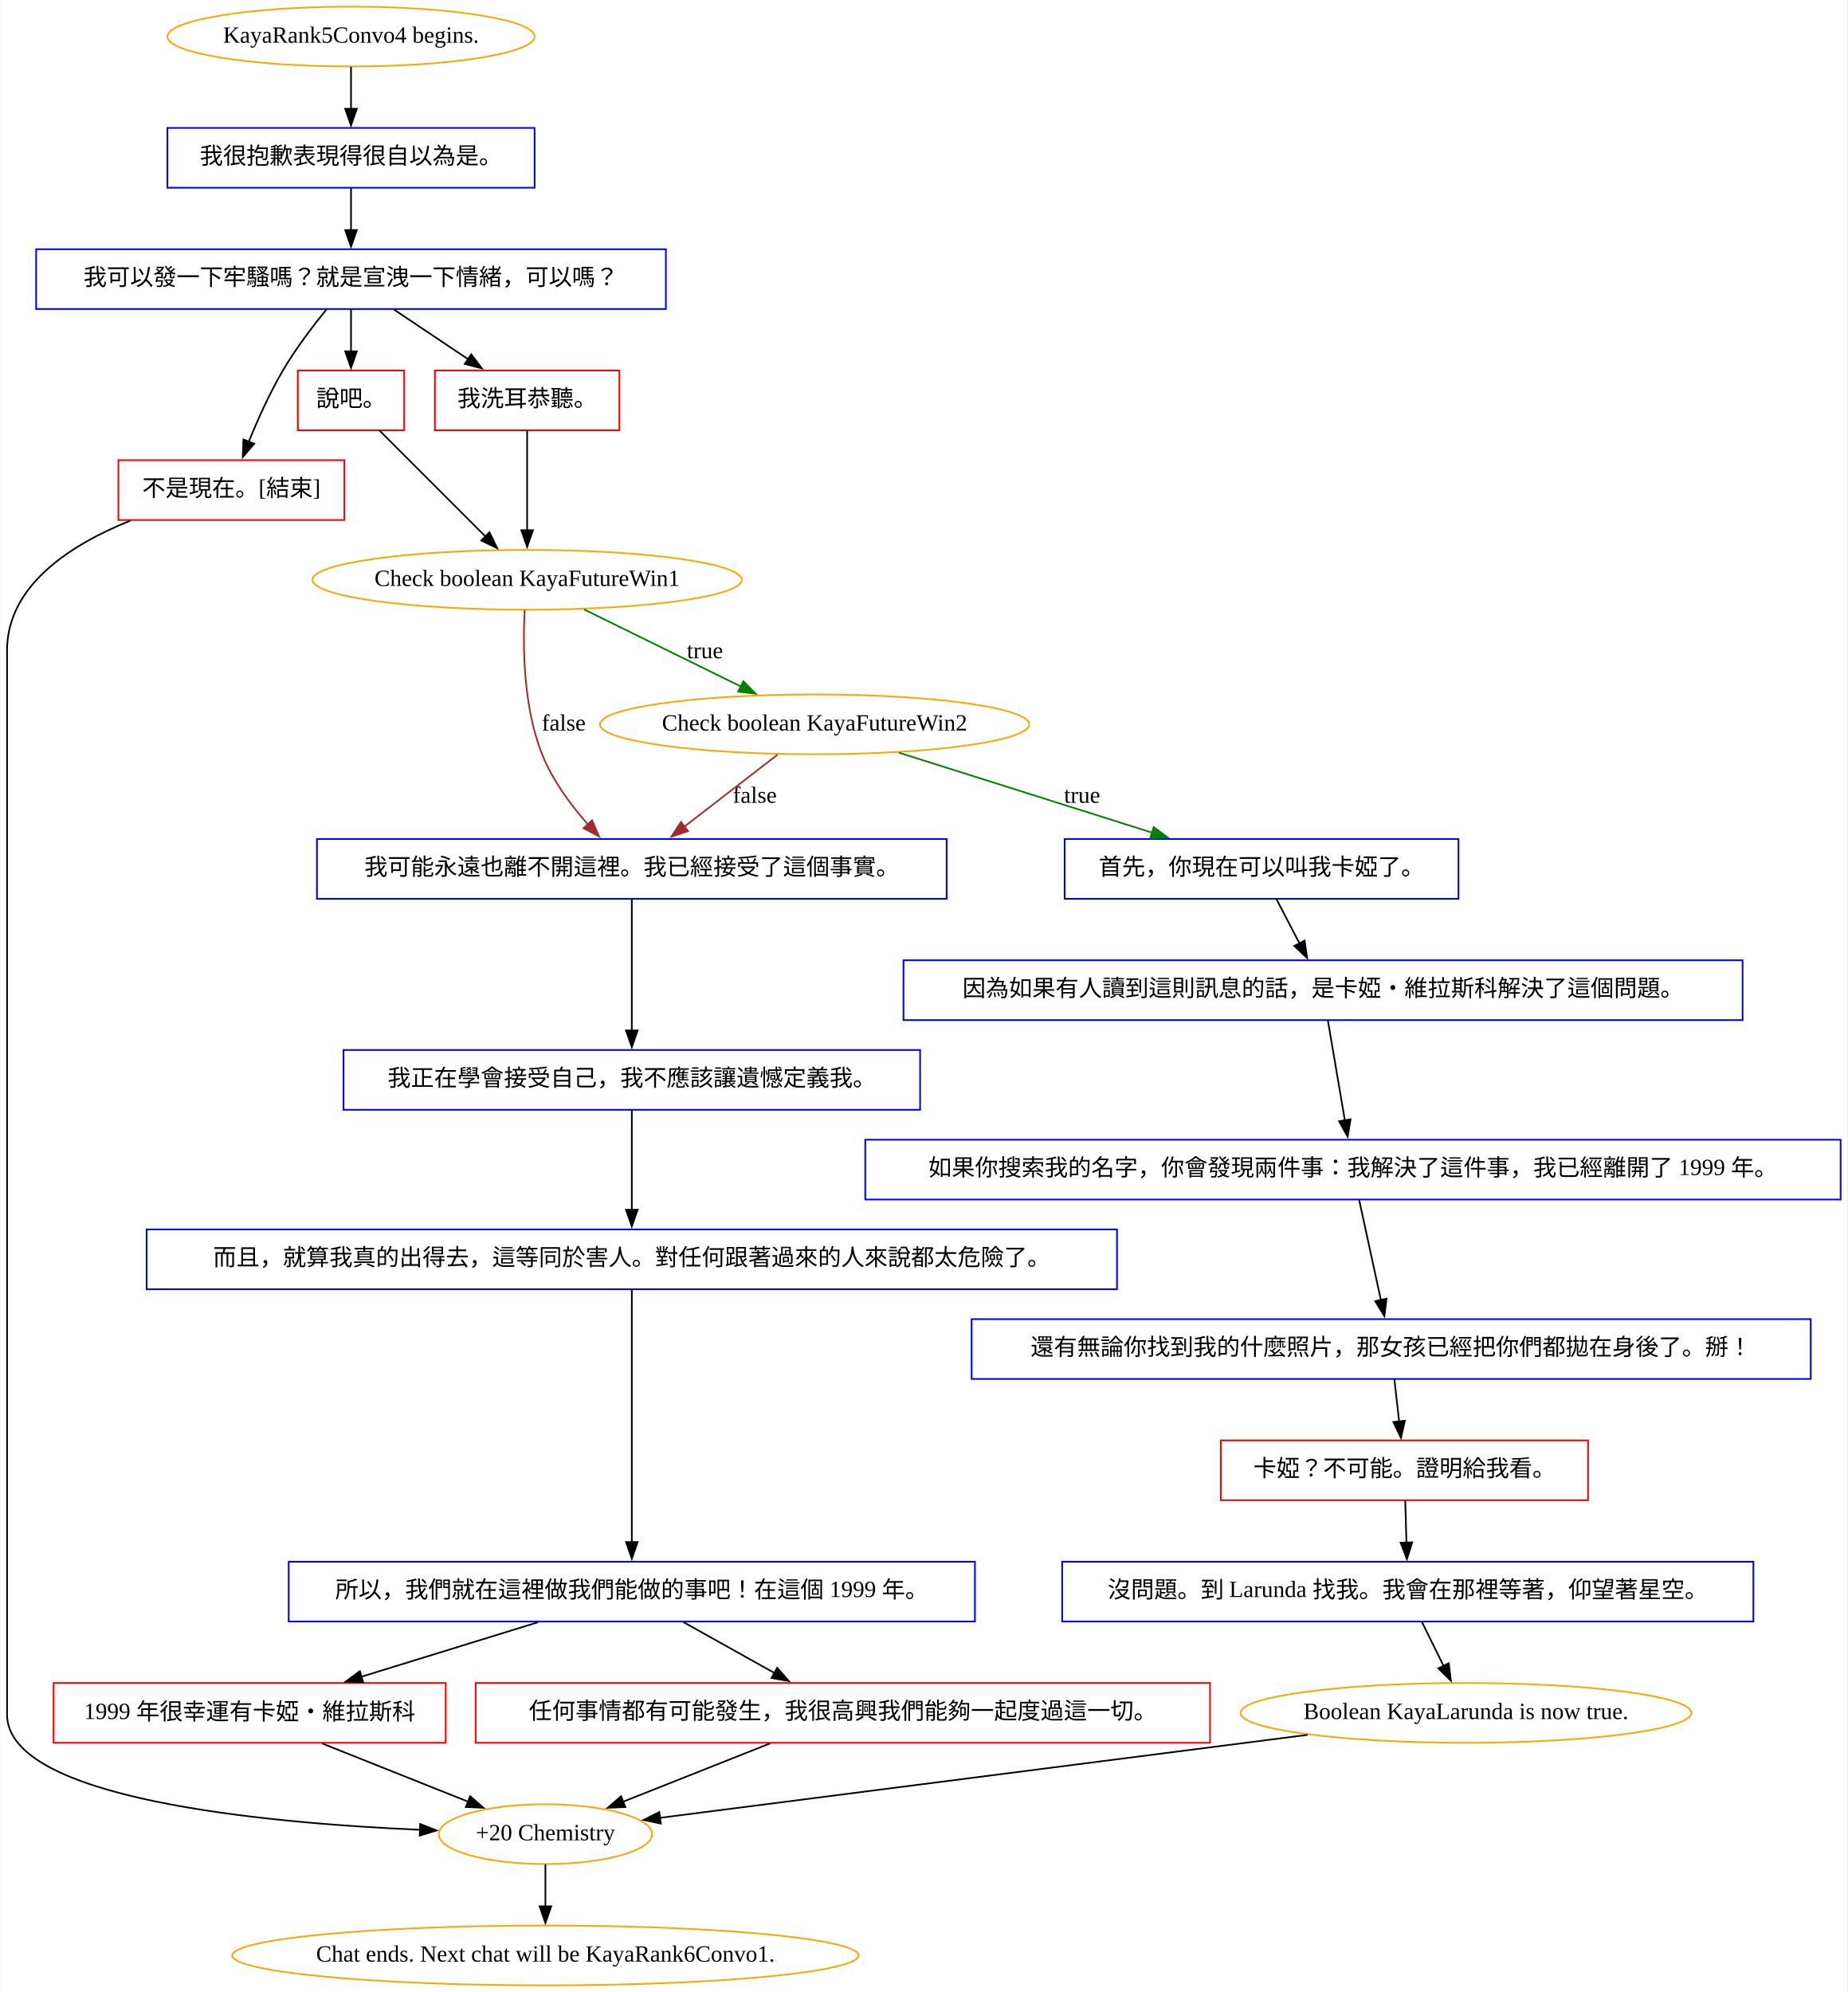
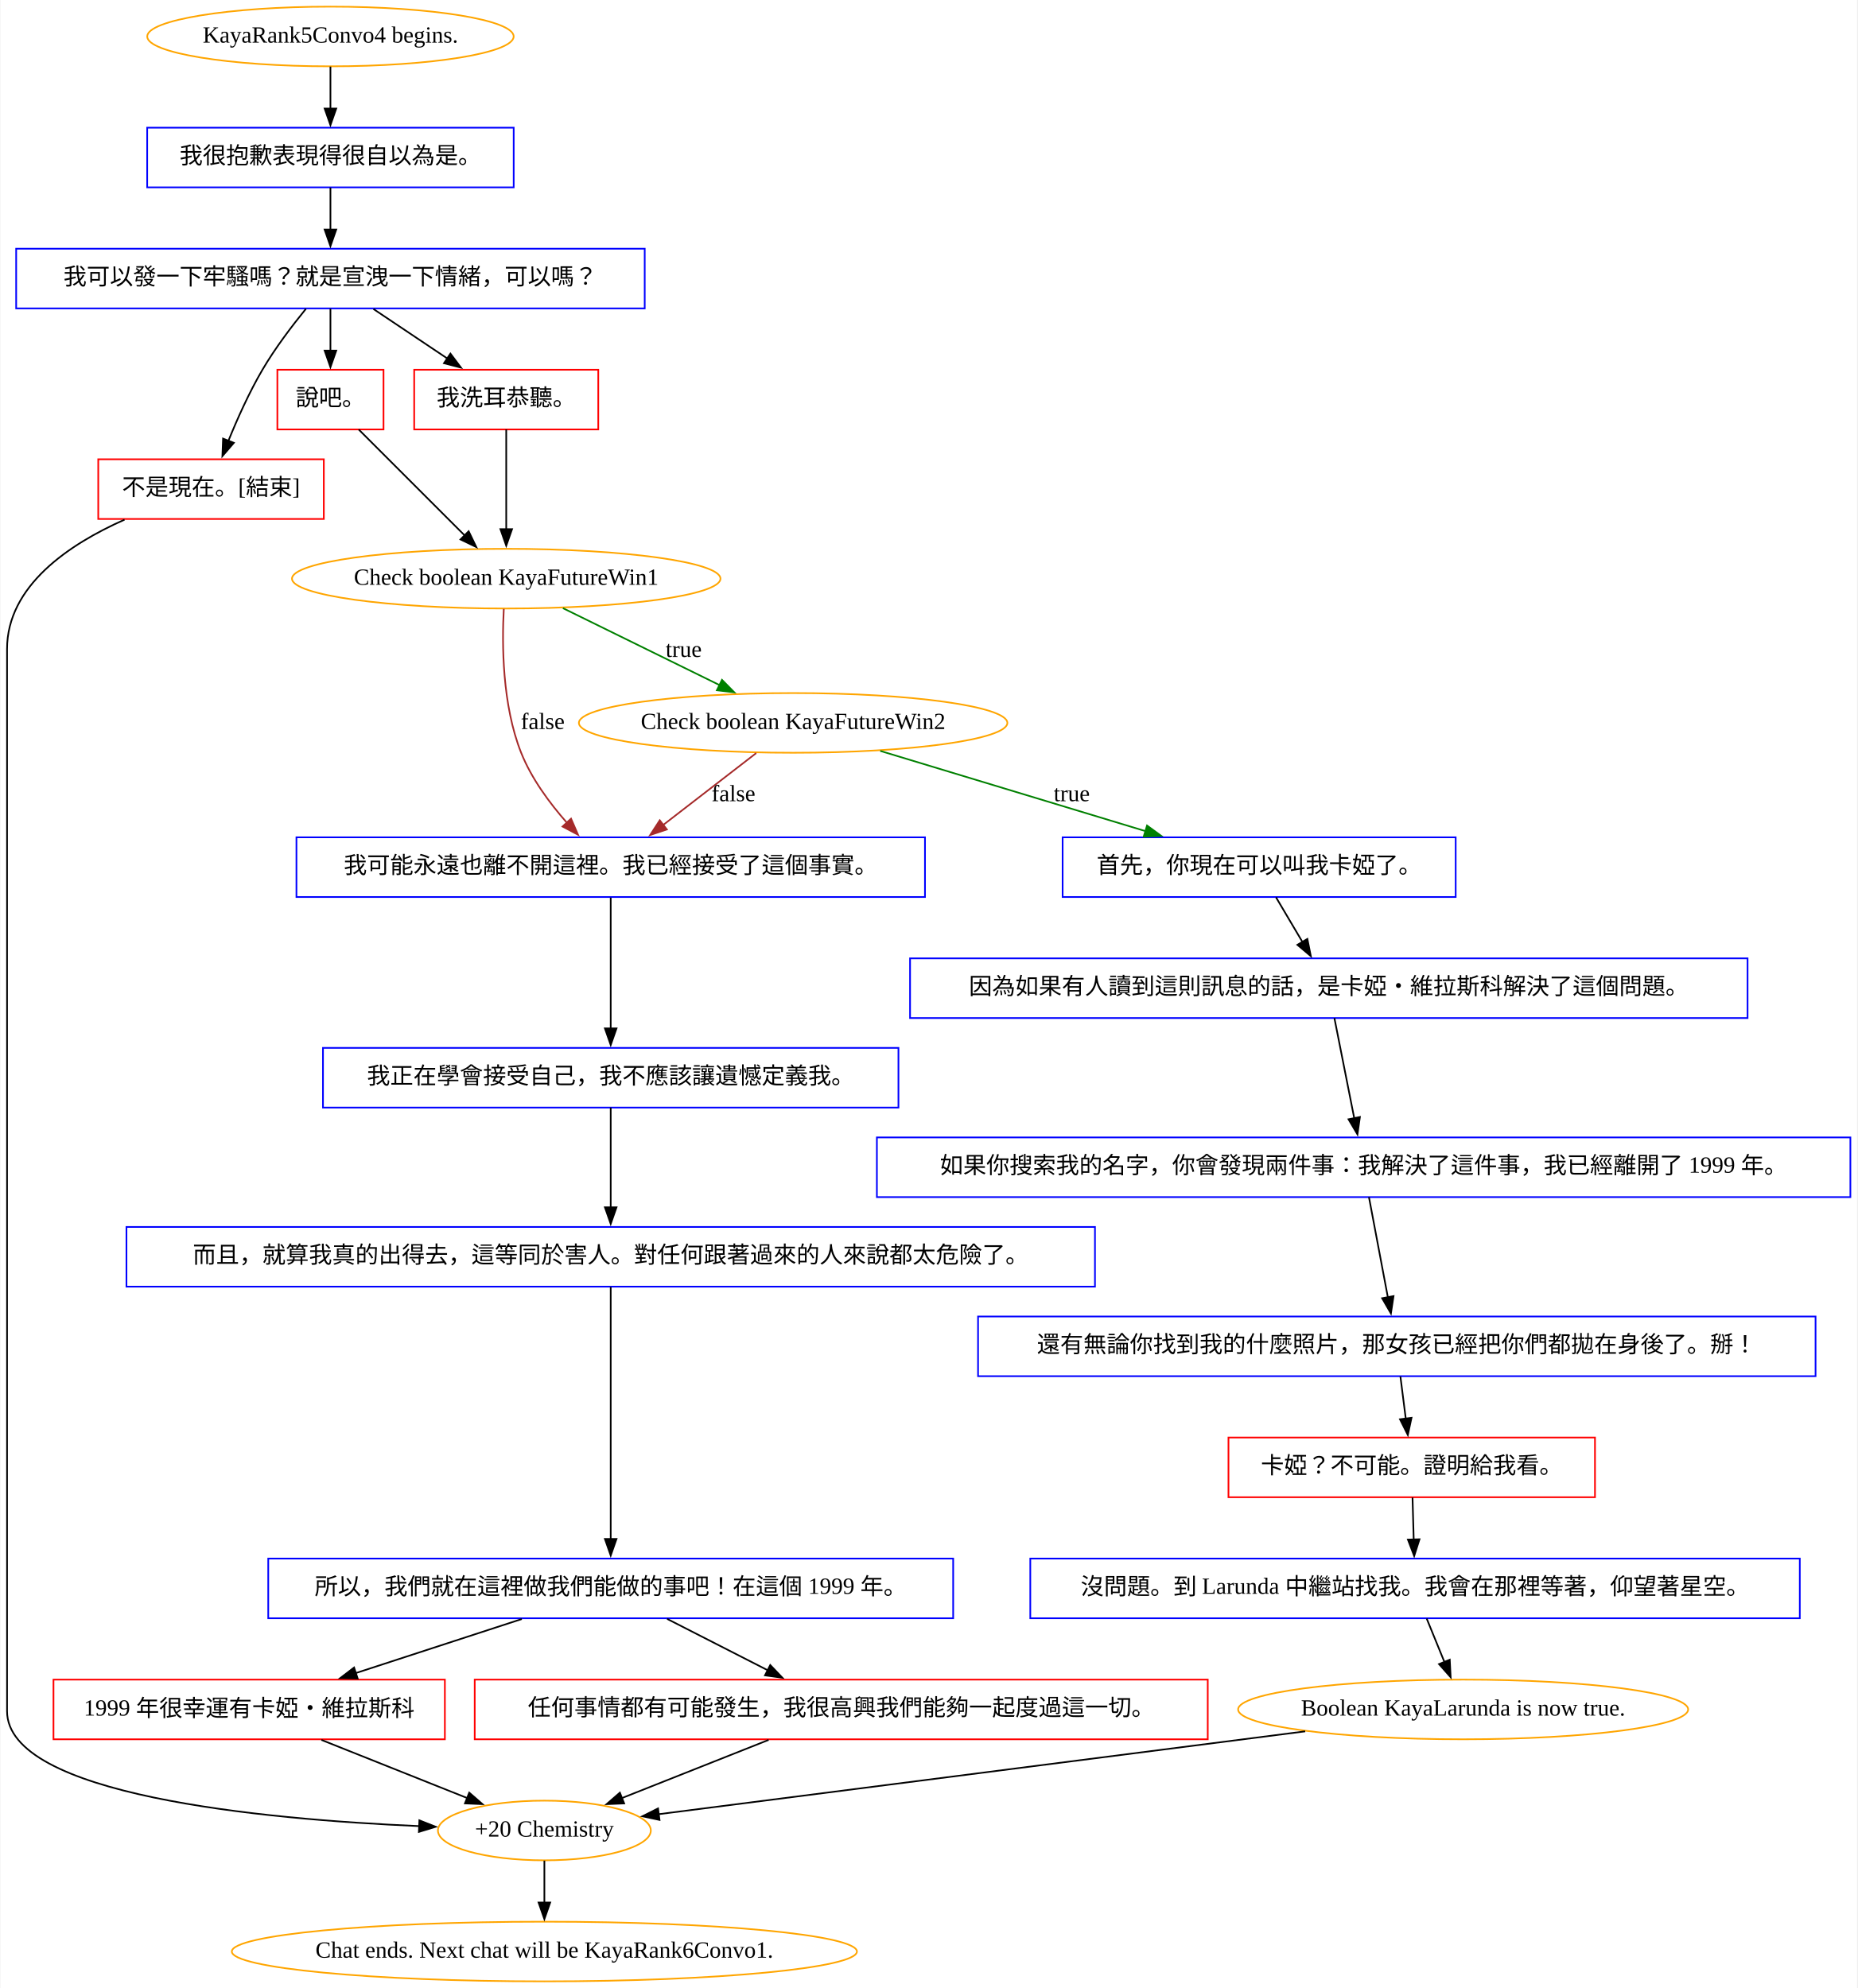
- <svg xmlns="http://www.w3.org/2000/svg" width="1112pt" height="1199pt" viewBox="0.00 0.00 1111.50 1199.00">
+ <svg xmlns="http://www.w3.org/2000/svg" width="1120pt" height="1199pt" viewBox="0.00 0.00 1119.50 1199.00">
  <g id="graph0" class="graph" transform="scale(1 1) rotate(0) translate(4 1195)">
-     <polygon fill="white" stroke="none" points="-4,4 -4,-1195 1107.5,-1195 1107.5,4 -4,4" />
+     <polygon fill="white" stroke="none" points="-4,4 -4,-1195 1115.5,-1195 1115.5,4 -4,4" />
    <g id="node1" class="node">
-       <ellipse fill="none" stroke="orange" cx="207" cy="-1173" rx="110.48" ry="18" />
-       <text text-anchor="middle" x="207" y="-1169.3" font-family="Times New Roman,serif" font-size="14.00">KayaRank5Convo4 begins.</text>
+       <ellipse fill="none" stroke="orange" cx="195" cy="-1173" rx="110.48" ry="18" />
+       <text text-anchor="middle" x="195" y="-1169.3" font-family="Times New Roman,serif" font-size="14.00">KayaRank5Convo4 begins.</text>
    </g>
    <g id="node2" class="node">
-       <polygon fill="none" stroke="blue" points="317.5,-1118 96.5,-1118 96.5,-1082 317.5,-1082 317.5,-1118" />
-       <text text-anchor="middle" x="207" y="-1096.3" font-family="Times New Roman,serif" font-size="14.00">我很抱歉表現得很自以為是。</text>
+       <polygon fill="none" stroke="blue" points="305.5,-1118 84.5,-1118 84.5,-1082 305.5,-1082 305.5,-1118" />
+       <text text-anchor="middle" x="195" y="-1096.3" font-family="Times New Roman,serif" font-size="14.00">我很抱歉表現得很自以為是。</text>
    </g>
    <g id="edge1" class="edge">
-       <path fill="none" stroke="black" d="M207,-1154.81C207,-1147.23 207,-1138.1 207,-1129.54" />
-       <polygon fill="black" stroke="black" points="210.5,-1129.54 207,-1119.54 203.5,-1129.54 210.5,-1129.54" />
+       <path fill="none" stroke="black" d="M195,-1154.81C195,-1147.23 195,-1138.1 195,-1129.54" />
+       <polygon fill="black" stroke="black" points="198.5,-1129.54 195,-1119.54 191.5,-1129.54 198.5,-1129.54" />
    </g>
    <g id="node3" class="node">
-       <polygon fill="none" stroke="blue" points="396.5,-1045 17.5,-1045 17.5,-1009 396.5,-1009 396.5,-1045" />
-       <text text-anchor="middle" x="207" y="-1023.3" font-family="Times New Roman,serif" font-size="14.00">我可以發一下牢騷嗎？就是宣洩一下情緒，可以嗎？</text>
+       <polygon fill="none" stroke="blue" points="384.5,-1045 5.5,-1045 5.5,-1009 384.5,-1009 384.5,-1045" />
+       <text text-anchor="middle" x="195" y="-1023.3" font-family="Times New Roman,serif" font-size="14.00">我可以發一下牢騷嗎？就是宣洩一下情緒，可以嗎？</text>
    </g>
    <g id="edge2" class="edge">
-       <path fill="none" stroke="black" d="M207,-1081.81C207,-1074.23 207,-1065.1 207,-1056.54" />
-       <polygon fill="black" stroke="black" points="210.5,-1056.54 207,-1046.54 203.5,-1056.54 210.5,-1056.54" />
+       <path fill="none" stroke="black" d="M195,-1081.81C195,-1074.23 195,-1065.1 195,-1056.54" />
+       <polygon fill="black" stroke="black" points="198.5,-1056.54 195,-1046.54 191.5,-1056.54 198.5,-1056.54" />
    </g>
    <g id="node4" class="node">
-       <polygon fill="none" stroke="red" points="203,-918 67,-918 67,-882 203,-882 203,-918" />
-       <text text-anchor="middle" x="135" y="-896.3" font-family="Times New Roman,serif" font-size="14.00">不是現在。[結束]</text>
+       <polygon fill="none" stroke="red" points="191,-918 55,-918 55,-882 191,-882 191,-918" />
+       <text text-anchor="middle" x="123" y="-896.3" font-family="Times New Roman,serif" font-size="14.00">不是現在。[結束]</text>
    </g>
    <g id="edge3" class="edge">
-       <path fill="none" stroke="black" d="M192.22,-1008.75C183.87,-998.5 173.62,-985 166,-972 158.02,-958.4 150.85,-942.38 145.42,-929" />
-       <polygon fill="black" stroke="black" points="148.76,-927.92 141.85,-919.9 142.25,-930.48 148.76,-927.92" />
+       <path fill="none" stroke="black" d="M180.22,-1008.75C171.87,-998.5 161.62,-985 154,-972 146.02,-958.4 138.85,-942.38 133.42,-929" />
+       <polygon fill="black" stroke="black" points="136.76,-927.92 129.85,-919.9 130.25,-930.48 136.76,-927.92" />
    </g>
    <g id="node5" class="node">
-       <polygon fill="none" stroke="red" points="239,-972 175,-972 175,-936 239,-936 239,-972" />
-       <text text-anchor="middle" x="207" y="-950.3" font-family="Times New Roman,serif" font-size="14.00">說吧。</text>
+       <polygon fill="none" stroke="red" points="227,-972 163,-972 163,-936 227,-936 227,-972" />
+       <text text-anchor="middle" x="195" y="-950.3" font-family="Times New Roman,serif" font-size="14.00">說吧。</text>
    </g>
    <g id="edge4" class="edge">
-       <path fill="none" stroke="black" d="M207,-1008.81C207,-1001.23 207,-992.1 207,-983.54" />
-       <polygon fill="black" stroke="black" points="210.5,-983.54 207,-973.54 203.5,-983.54 210.5,-983.54" />
+       <path fill="none" stroke="black" d="M195,-1008.81C195,-1001.23 195,-992.1 195,-983.54" />
+       <polygon fill="black" stroke="black" points="198.5,-983.54 195,-973.54 191.5,-983.54 198.5,-983.54" />
    </g>
    <g id="node6" class="node">
-       <polygon fill="none" stroke="red" points="368.5,-972 257.5,-972 257.5,-936 368.5,-936 368.5,-972" />
-       <text text-anchor="middle" x="313" y="-950.3" font-family="Times New Roman,serif" font-size="14.00">我洗耳恭聽。</text>
+       <polygon fill="none" stroke="red" points="356.5,-972 245.5,-972 245.5,-936 356.5,-936 356.5,-972" />
+       <text text-anchor="middle" x="301" y="-950.3" font-family="Times New Roman,serif" font-size="14.00">我洗耳恭聽。</text>
    </g>
    <g id="edge5" class="edge">
-       <path fill="none" stroke="black" d="M232.93,-1008.63C246.41,-999.61 263.07,-988.44 277.7,-978.64" />
-       <polygon fill="black" stroke="black" points="279.35,-981.75 285.71,-973.28 275.46,-975.93 279.35,-981.75" />
+       <path fill="none" stroke="black" d="M220.93,-1008.63C234.41,-999.61 251.07,-988.44 265.7,-978.64" />
+       <polygon fill="black" stroke="black" points="267.35,-981.75 273.71,-973.28 263.46,-975.93 267.35,-981.75" />
    </g>
    <g id="node7" class="node">
      <ellipse fill="none" stroke="orange" cx="324" cy="-91" rx="64.19" ry="18" />
      <text text-anchor="middle" x="324" y="-87.3" font-family="Times New Roman,serif" font-size="14.00">+20 Chemistry</text>
    </g>
    <g id="edge6" class="edge">
-       <path fill="none" stroke="black" d="M74.21,-881.62C38.38,-867.24 0,-842.69 0,-803.5 0,-803.5 0,-803.5 0,-163 0,-112.37 152.88,-97.79 248.61,-93.63" />
+       <path fill="none" stroke="black" d="M70.84,-881.58C37.31,-866.72 0,-841.62 0,-803.5 0,-803.5 0,-803.5 0,-163 0,-112.37 152.88,-97.79 248.61,-93.63" />
      <polygon fill="black" stroke="black" points="248.62,-97.13 258.48,-93.23 248.34,-90.14 248.62,-97.13" />
    </g>
    <g id="node8" class="node">
-       <ellipse fill="none" stroke="orange" cx="313" cy="-846" rx="129.18" ry="18" />
-       <text text-anchor="middle" x="313" y="-842.3" font-family="Times New Roman,serif" font-size="14.00">Check boolean KayaFutureWin1</text>
+       <ellipse fill="none" stroke="orange" cx="301" cy="-846" rx="129.18" ry="18" />
+       <text text-anchor="middle" x="301" y="-842.3" font-family="Times New Roman,serif" font-size="14.00">Check boolean KayaFutureWin1</text>
    </g>
    <g id="edge7" class="edge">
-       <path fill="none" stroke="black" d="M224.03,-935.97C241.34,-918.66 268.34,-891.66 288.06,-871.94" />
-       <polygon fill="black" stroke="black" points="290.35,-874.6 294.94,-865.06 285.4,-869.65 290.35,-874.6" />
+       <path fill="none" stroke="black" d="M212.03,-935.97C229.34,-918.66 256.34,-891.66 276.06,-871.94" />
+       <polygon fill="black" stroke="black" points="278.35,-874.6 282.94,-865.06 273.4,-869.65 278.35,-874.6" />
    </g>
    <g id="edge8" class="edge">
-       <path fill="none" stroke="black" d="M313,-935.97C313,-919.76 313,-895.06 313,-875.79" />
-       <polygon fill="black" stroke="black" points="316.5,-875.85 313,-865.85 309.5,-875.85 316.5,-875.85" />
+       <path fill="none" stroke="black" d="M301,-935.97C301,-919.76 301,-895.06 301,-875.79" />
+       <polygon fill="black" stroke="black" points="304.5,-875.85 301,-865.85 297.5,-875.85 304.5,-875.85" />
    </g>
    <g id="node9" class="node">
      <ellipse fill="none" stroke="orange" cx="324" cy="-18" rx="188.47" ry="18" />
      <text text-anchor="middle" x="324" y="-14.3" font-family="Times New Roman,serif" font-size="14.00">Chat ends. Next chat will be KayaRank6Convo1.</text>
    </g>
    <g id="edge9" class="edge">
      <path fill="none" stroke="black" d="M324,-72.81C324,-65.23 324,-56.1 324,-47.54" />
      <polygon fill="black" stroke="black" points="327.5,-47.54 324,-37.54 320.5,-47.54 327.5,-47.54" />
    </g>
    <g id="node10" class="node">
-       <ellipse fill="none" stroke="orange" cx="486" cy="-759" rx="129.18" ry="18" />
-       <text text-anchor="middle" x="486" y="-755.3" font-family="Times New Roman,serif" font-size="14.00">Check boolean KayaFutureWin2</text>
+       <ellipse fill="none" stroke="orange" cx="474" cy="-759" rx="129.18" ry="18" />
+       <text text-anchor="middle" x="474" y="-755.3" font-family="Times New Roman,serif" font-size="14.00">Check boolean KayaFutureWin2</text>
    </g>
    <g id="edge10" class="edge">
-       <path fill="none" stroke="green" d="M347.18,-828.21C374.31,-814.88 412.44,-796.14 441.88,-781.68" />
-       <polygon fill="green" stroke="green" points="443.1,-784.98 450.53,-777.43 440.01,-778.69 443.1,-784.98" />
-       <text text-anchor="middle" x="420" y="-798.8" font-family="Times New Roman,serif" font-size="14.00">true</text>
+       <path fill="none" stroke="green" d="M335.18,-828.21C362.31,-814.88 400.44,-796.14 429.88,-781.68" />
+       <polygon fill="green" stroke="green" points="431.1,-784.98 438.53,-777.43 428.01,-778.69 431.1,-784.98" />
+       <text text-anchor="middle" x="408" y="-798.8" font-family="Times New Roman,serif" font-size="14.00">true</text>
    </g>
    <g id="node11" class="node">
-       <polygon fill="none" stroke="blue" points="565.5,-690 186.5,-690 186.5,-654 565.5,-654 565.5,-690" />
-       <text text-anchor="middle" x="376" y="-668.3" font-family="Times New Roman,serif" font-size="14.00">我可能永遠也離不開這裡。我已經接受了這個事實。</text>
+       <polygon fill="none" stroke="blue" points="553.5,-690 174.5,-690 174.5,-654 553.5,-654 553.5,-690" />
+       <text text-anchor="middle" x="364" y="-668.3" font-family="Times New Roman,serif" font-size="14.00">我可能永遠也離不開這裡。我已經接受了這個事實。</text>
    </g>
    <g id="edge11" class="edge">
-       <path fill="none" stroke="brown" d="M311.53,-827.74C310.38,-806.52 310.54,-769.79 322,-741 328.17,-725.49 339.11,-710.67 349.54,-698.84" />
-       <polygon fill="brown" stroke="brown" points="352.08,-701.26 356.3,-691.54 346.94,-696.5 352.08,-701.26" />
-       <text text-anchor="middle" x="335" y="-755.3" font-family="Times New Roman,serif" font-size="14.00">false</text>
+       <path fill="none" stroke="brown" d="M299.53,-827.74C298.38,-806.52 298.54,-769.79 310,-741 316.17,-725.49 327.11,-710.67 337.54,-698.84" />
+       <polygon fill="brown" stroke="brown" points="340.08,-701.26 344.3,-691.54 334.94,-696.5 340.08,-701.26" />
+       <text text-anchor="middle" x="323" y="-755.3" font-family="Times New Roman,serif" font-size="14.00">false</text>
    </g>
    <g id="edge13" class="edge">
-       <path fill="none" stroke="brown" d="M463.74,-740.8C447.6,-728.32 425.53,-711.28 407.57,-697.4" />
-       <polygon fill="brown" stroke="brown" points="409.86,-694.74 399.8,-691.39 405.58,-700.28 409.86,-694.74" />
-       <text text-anchor="middle" x="450" y="-711.8" font-family="Times New Roman,serif" font-size="14.00">false</text>
+       <path fill="none" stroke="brown" d="M451.74,-740.8C435.6,-728.32 413.53,-711.28 395.57,-697.4" />
+       <polygon fill="brown" stroke="brown" points="397.86,-694.74 387.8,-691.39 393.58,-700.28 397.86,-694.74" />
+       <text text-anchor="middle" x="438" y="-711.8" font-family="Times New Roman,serif" font-size="14.00">false</text>
    </g>
    <g id="node12" class="node">
      <polygon fill="none" stroke="blue" points="873.5,-690 636.5,-690 636.5,-654 873.5,-654 873.5,-690" />
      <text text-anchor="middle" x="755" y="-668.3" font-family="Times New Roman,serif" font-size="14.00">首先，你現在可以叫我卡婭了。</text>
    </g>
    <g id="edge12" class="edge">
-       <path fill="none" stroke="green" d="M536.6,-742.01C579.8,-728.36 642.24,-708.63 689.3,-693.76" />
-       <polygon fill="green" stroke="green" points="690.08,-697.19 698.56,-690.83 687.97,-690.51 690.08,-697.19" />
-       <text text-anchor="middle" x="647" y="-711.8" font-family="Times New Roman,serif" font-size="14.00">true</text>
+       <path fill="none" stroke="green" d="M526.52,-742.11C571.71,-728.44 637.22,-708.63 686.52,-693.71" />
+       <polygon fill="green" stroke="green" points="687.4,-697.1 695.96,-690.86 685.38,-690.4 687.4,-697.1" />
+       <text text-anchor="middle" x="642" y="-711.8" font-family="Times New Roman,serif" font-size="14.00">true</text>
    </g>
    <g id="node13" class="node">
-       <polygon fill="none" stroke="blue" points="549.5,-563 202.5,-563 202.5,-527 549.5,-527 549.5,-563" />
-       <text text-anchor="middle" x="376" y="-541.3" font-family="Times New Roman,serif" font-size="14.00">我正在學會接受自己，我不應該讓遺憾定義我。</text>
+       <polygon fill="none" stroke="blue" points="537.5,-563 190.5,-563 190.5,-527 537.5,-527 537.5,-563" />
+       <text text-anchor="middle" x="364" y="-541.3" font-family="Times New Roman,serif" font-size="14.00">我正在學會接受自己，我不應該讓遺憾定義我。</text>
    </g>
    <g id="edge14" class="edge">
-       <path fill="none" stroke="black" d="M376,-653.62C376,-633.19 376,-598.99 376,-574.62" />
-       <polygon fill="black" stroke="black" points="379.5,-574.75 376,-564.75 372.5,-574.75 379.5,-574.75" />
+       <path fill="none" stroke="black" d="M364,-653.62C364,-633.19 364,-598.99 364,-574.62" />
+       <polygon fill="black" stroke="black" points="367.5,-574.75 364,-564.75 360.5,-574.75 367.5,-574.75" />
    </g>
    <g id="node14" class="node">
-       <polygon fill="none" stroke="blue" points="1044.5,-617 539.5,-617 539.5,-581 1044.5,-581 1044.5,-617" />
-       <text text-anchor="middle" x="792" y="-595.3" font-family="Times New Roman,serif" font-size="14.00">因為如果有人讀到這則訊息的話，是卡婭・維拉斯科解決了這個問題。</text>
+       <polygon fill="none" stroke="blue" points="1049.5,-617 544.5,-617 544.5,-581 1049.5,-581 1049.5,-617" />
+       <text text-anchor="middle" x="797" y="-595.3" font-family="Times New Roman,serif" font-size="14.00">因為如果有人讀到這則訊息的話，是卡婭・維拉斯科解決了這個問題。</text>
    </g>
    <g id="edge15" class="edge">
-       <path fill="none" stroke="black" d="M763.96,-653.81C768.14,-645.79 773.21,-636.05 777.89,-627.07" />
-       <polygon fill="black" stroke="black" points="780.91,-628.86 782.43,-618.37 774.7,-625.62 780.91,-628.86" />
+       <path fill="none" stroke="black" d="M765.17,-653.81C769.96,-645.7 775.8,-635.84 781.16,-626.78" />
+       <polygon fill="black" stroke="black" points="784.08,-628.72 786.16,-618.33 778.05,-625.16 784.08,-628.72" />
    </g>
    <g id="node15" class="node">
-       <polygon fill="none" stroke="blue" points="668,-455 84,-455 84,-419 668,-419 668,-455" />
-       <text text-anchor="middle" x="376" y="-433.3" font-family="Times New Roman,serif" font-size="14.00">而且，就算我真的出得去，這等同於害人。對任何跟著過來的人來說都太危險了。</text>
+       <polygon fill="none" stroke="blue" points="656,-455 72,-455 72,-419 656,-419 656,-455" />
+       <text text-anchor="middle" x="364" y="-433.3" font-family="Times New Roman,serif" font-size="14.00">而且，就算我真的出得去，這等同於害人。對任何跟著過來的人來說都太危險了。</text>
    </g>
    <g id="edge16" class="edge">
-       <path fill="none" stroke="black" d="M376,-526.97C376,-510.76 376,-486.06 376,-466.79" />
-       <polygon fill="black" stroke="black" points="379.5,-466.85 376,-456.85 372.5,-466.85 379.5,-466.85" />
+       <path fill="none" stroke="black" d="M364,-526.97C364,-510.76 364,-486.06 364,-466.79" />
+       <polygon fill="black" stroke="black" points="367.5,-466.85 364,-456.85 360.5,-466.85 367.5,-466.85" />
    </g>
    <g id="node16" class="node">
-       <polygon fill="none" stroke="blue" points="1103.5,-509 516.5,-509 516.5,-473 1103.5,-473 1103.5,-509" />
-       <text text-anchor="middle" x="810" y="-487.3" font-family="Times New Roman,serif" font-size="14.00">如果你搜索我的名字，你會發現兩件事：我解決了這件事，我已經離開了 1999 年。</text>
+       <polygon fill="none" stroke="blue" points="1111.5,-509 524.5,-509 524.5,-473 1111.5,-473 1111.5,-509" />
+       <text text-anchor="middle" x="818" y="-487.3" font-family="Times New Roman,serif" font-size="14.00">如果你搜索我的名字，你會發現兩件事：我解決了這件事，我已經離開了 1999 年。</text>
    </g>
    <g id="edge17" class="edge">
-       <path fill="none" stroke="black" d="M794.89,-580.97C797.66,-564.69 801.88,-539.82 805.16,-520.52" />
-       <polygon fill="black" stroke="black" points="808.58,-521.28 806.8,-510.83 801.68,-520.11 808.58,-521.28" />
+       <path fill="none" stroke="black" d="M800.37,-580.97C803.6,-564.69 808.53,-539.82 812.35,-520.52" />
+       <polygon fill="black" stroke="black" points="815.76,-521.31 814.27,-510.83 808.89,-519.95 815.76,-521.31" />
    </g>
    <g id="node17" class="node">
-       <polygon fill="none" stroke="blue" points="582.5,-255 169.5,-255 169.5,-219 582.5,-219 582.5,-255" />
-       <text text-anchor="middle" x="376" y="-233.3" font-family="Times New Roman,serif" font-size="14.00">所以，我們就在這裡做我們能做的事吧！在這個 1999 年。</text>
+       <polygon fill="none" stroke="blue" points="570.5,-255 157.5,-255 157.5,-219 570.5,-219 570.5,-255" />
+       <text text-anchor="middle" x="364" y="-233.3" font-family="Times New Roman,serif" font-size="14.00">所以，我們就在這裡做我們能做的事吧！在這個 1999 年。</text>
    </g>
    <g id="edge18" class="edge">
-       <path fill="none" stroke="black" d="M376,-418.78C376,-384.69 376,-308.35 376,-266.6" />
-       <polygon fill="black" stroke="black" points="379.5,-266.84 376,-256.84 372.5,-266.84 379.5,-266.84" />
+       <path fill="none" stroke="black" d="M364,-418.78C364,-384.69 364,-308.35 364,-266.6" />
+       <polygon fill="black" stroke="black" points="367.5,-266.84 364,-256.84 360.5,-266.84 367.5,-266.84" />
    </g>
    <g id="node18" class="node">
-       <polygon fill="none" stroke="blue" points="1085.5,-401 580.5,-401 580.5,-365 1085.5,-365 1085.5,-401" />
-       <text text-anchor="middle" x="833" y="-379.3" font-family="Times New Roman,serif" font-size="14.00">還有無論你找到我的什麼照片，那女孩已經把你們都拋在身後了。掰！</text>
+       <polygon fill="none" stroke="blue" points="1090.5,-401 585.5,-401 585.5,-365 1090.5,-365 1090.5,-401" />
+       <text text-anchor="middle" x="838" y="-379.3" font-family="Times New Roman,serif" font-size="14.00">還有無論你找到我的什麼照片，那女孩已經把你們都拋在身後了。掰！</text>
    </g>
    <g id="edge19" class="edge">
-       <path fill="none" stroke="black" d="M813.7,-472.97C817.23,-456.69 822.62,-431.82 826.81,-412.52" />
-       <polygon fill="black" stroke="black" points="830.22,-413.33 828.92,-402.82 823.38,-411.85 830.22,-413.33" />
+       <path fill="none" stroke="black" d="M821.21,-472.97C824.29,-456.69 828.98,-431.82 832.62,-412.52" />
+       <polygon fill="black" stroke="black" points="836.03,-413.3 834.45,-402.83 829.15,-412.01 836.03,-413.3" />
    </g>
    <g id="node19" class="node">
      <polygon fill="none" stroke="red" points="264,-182 28,-182 28,-146 264,-146 264,-182" />
      <text text-anchor="middle" x="146" y="-160.3" font-family="Times New Roman,serif" font-size="14.00">1999 年很幸運有卡婭・維拉斯科</text>
    </g>
    <g id="edge20" class="edge">
-       <path fill="none" stroke="black" d="M319.44,-218.54C287.28,-208.61 246.8,-196.12 213.05,-185.7" />
-       <polygon fill="black" stroke="black" points="214.37,-182.44 203.79,-182.84 212.31,-189.13 214.37,-182.44" />
+       <path fill="none" stroke="black" d="M310.39,-218.54C280.04,-208.65 241.88,-196.23 209.96,-185.83" />
+       <polygon fill="black" stroke="black" points="211.43,-182.63 200.84,-182.86 209.26,-189.29 211.43,-182.63" />
    </g>
    <g id="node20" class="node">
      <polygon fill="none" stroke="red" points="724,-182 282,-182 282,-146 724,-146 724,-182" />
      <text text-anchor="middle" x="503" y="-160.3" font-family="Times New Roman,serif" font-size="14.00">任何事情都有可能發生，我很高興我們能夠一起度過這一切。</text>
    </g>
    <g id="edge21" class="edge">
-       <path fill="none" stroke="black" d="M407.07,-218.63C423.67,-209.35 444.32,-197.8 462.21,-187.81" />
-       <polygon fill="black" stroke="black" points="463.47,-191.11 470.49,-183.17 460.06,-185 463.47,-191.11" />
+       <path fill="none" stroke="black" d="M398,-218.63C416.26,-209.31 438.99,-197.7 458.62,-187.67" />
+       <polygon fill="black" stroke="black" points="460.2,-190.79 467.52,-183.12 457.02,-184.56 460.2,-190.79" />
    </g>
    <g id="node21" class="node">
-       <polygon fill="none" stroke="red" points="951.5,-328 730.5,-328 730.5,-292 951.5,-292 951.5,-328" />
-       <text text-anchor="middle" x="841" y="-306.3" font-family="Times New Roman,serif" font-size="14.00">卡婭？不可能。證明給我看。</text>
+       <polygon fill="none" stroke="red" points="957.5,-328 736.5,-328 736.5,-292 957.5,-292 957.5,-328" />
+       <text text-anchor="middle" x="847" y="-306.3" font-family="Times New Roman,serif" font-size="14.00">卡婭？不可能。證明給我看。</text>
    </g>
    <g id="edge22" class="edge">
-       <path fill="none" stroke="black" d="M834.94,-364.81C835.8,-357.14 836.84,-347.89 837.82,-339.24" />
-       <polygon fill="black" stroke="black" points="841.27,-339.86 838.91,-329.53 834.31,-339.08 841.27,-339.86" />
+       <path fill="none" stroke="black" d="M840.18,-364.81C841.15,-357.14 842.32,-347.89 843.42,-339.24" />
+       <polygon fill="black" stroke="black" points="846.87,-339.89 844.65,-329.53 839.92,-339.01 846.87,-339.89" />
    </g>
    <g id="edge23" class="edge">
      <path fill="none" stroke="black" d="M189.54,-145.63C216.26,-134.98 250.44,-121.34 277.65,-110.49" />
      <polygon fill="black" stroke="black" points="278.69,-113.84 286.68,-106.89 276.1,-107.34 278.69,-113.84" />
    </g>
    <g id="edge24" class="edge">
      <path fill="none" stroke="black" d="M459.21,-145.63C432.35,-134.98 397.97,-121.34 370.61,-110.49" />
      <polygon fill="black" stroke="black" points="372.11,-107.32 361.52,-106.88 369.53,-113.82 372.11,-107.32" />
    </g>
    <g id="node22" class="node">
-       <polygon fill="none" stroke="blue" points="1051,-255 635,-255 635,-219 1051,-219 1051,-255" />
-       <text text-anchor="middle" x="843" y="-233.3" font-family="Times New Roman,serif" font-size="14.00">沒問題。到 Larunda 找我。我會在那裡等著，仰望著星空。</text>
+       <polygon fill="none" stroke="blue" points="1081,-255 617,-255 617,-219 1081,-219 1081,-255" />
+       <text text-anchor="middle" x="849" y="-233.3" font-family="Times New Roman,serif" font-size="14.00">沒問題。到 Larunda 中繼站找我。我會在那裡等著，仰望著星空。</text>
    </g>
    <g id="edge25" class="edge">
-       <path fill="none" stroke="black" d="M841.48,-291.81C841.7,-284.14 841.96,-274.89 842.2,-266.24" />
-       <polygon fill="black" stroke="black" points="845.69,-266.64 842.48,-256.54 838.7,-266.44 845.69,-266.64" />
+       <path fill="none" stroke="black" d="M847.48,-291.81C847.7,-284.14 847.96,-274.89 848.2,-266.24" />
+       <polygon fill="black" stroke="black" points="851.69,-266.64 848.48,-256.54 844.7,-266.44 851.69,-266.64" />
    </g>
    <g id="node23" class="node">
      <ellipse fill="none" stroke="orange" cx="878" cy="-164" rx="135.68" ry="18" />
      <text text-anchor="middle" x="878" y="-160.3" font-family="Times New Roman,serif" font-size="14.00">Boolean KayaLarunda is now true.</text>
    </g>
    <g id="edge26" class="edge">
-       <path fill="none" stroke="black" d="M851.47,-218.81C855.43,-210.79 860.23,-201.05 864.66,-192.07" />
-       <polygon fill="black" stroke="black" points="867.65,-193.9 868.94,-183.39 861.38,-190.81 867.65,-193.9" />
+       <path fill="none" stroke="black" d="M856.02,-218.81C859.23,-210.96 863.1,-201.47 866.7,-192.66" />
+       <polygon fill="black" stroke="black" points="869.93,-194.01 870.47,-183.43 863.45,-191.36 869.93,-194.01" />
    </g>
    <g id="edge27" class="edge">
      <path fill="none" stroke="black" d="M782.76,-150.79C671.76,-136.57 491.05,-113.41 392.83,-100.82" />
      <polygon fill="black" stroke="black" points="393.43,-97.37 383.06,-99.57 392.54,-104.31 393.43,-97.37" />
    </g>
  </g>
</svg>
